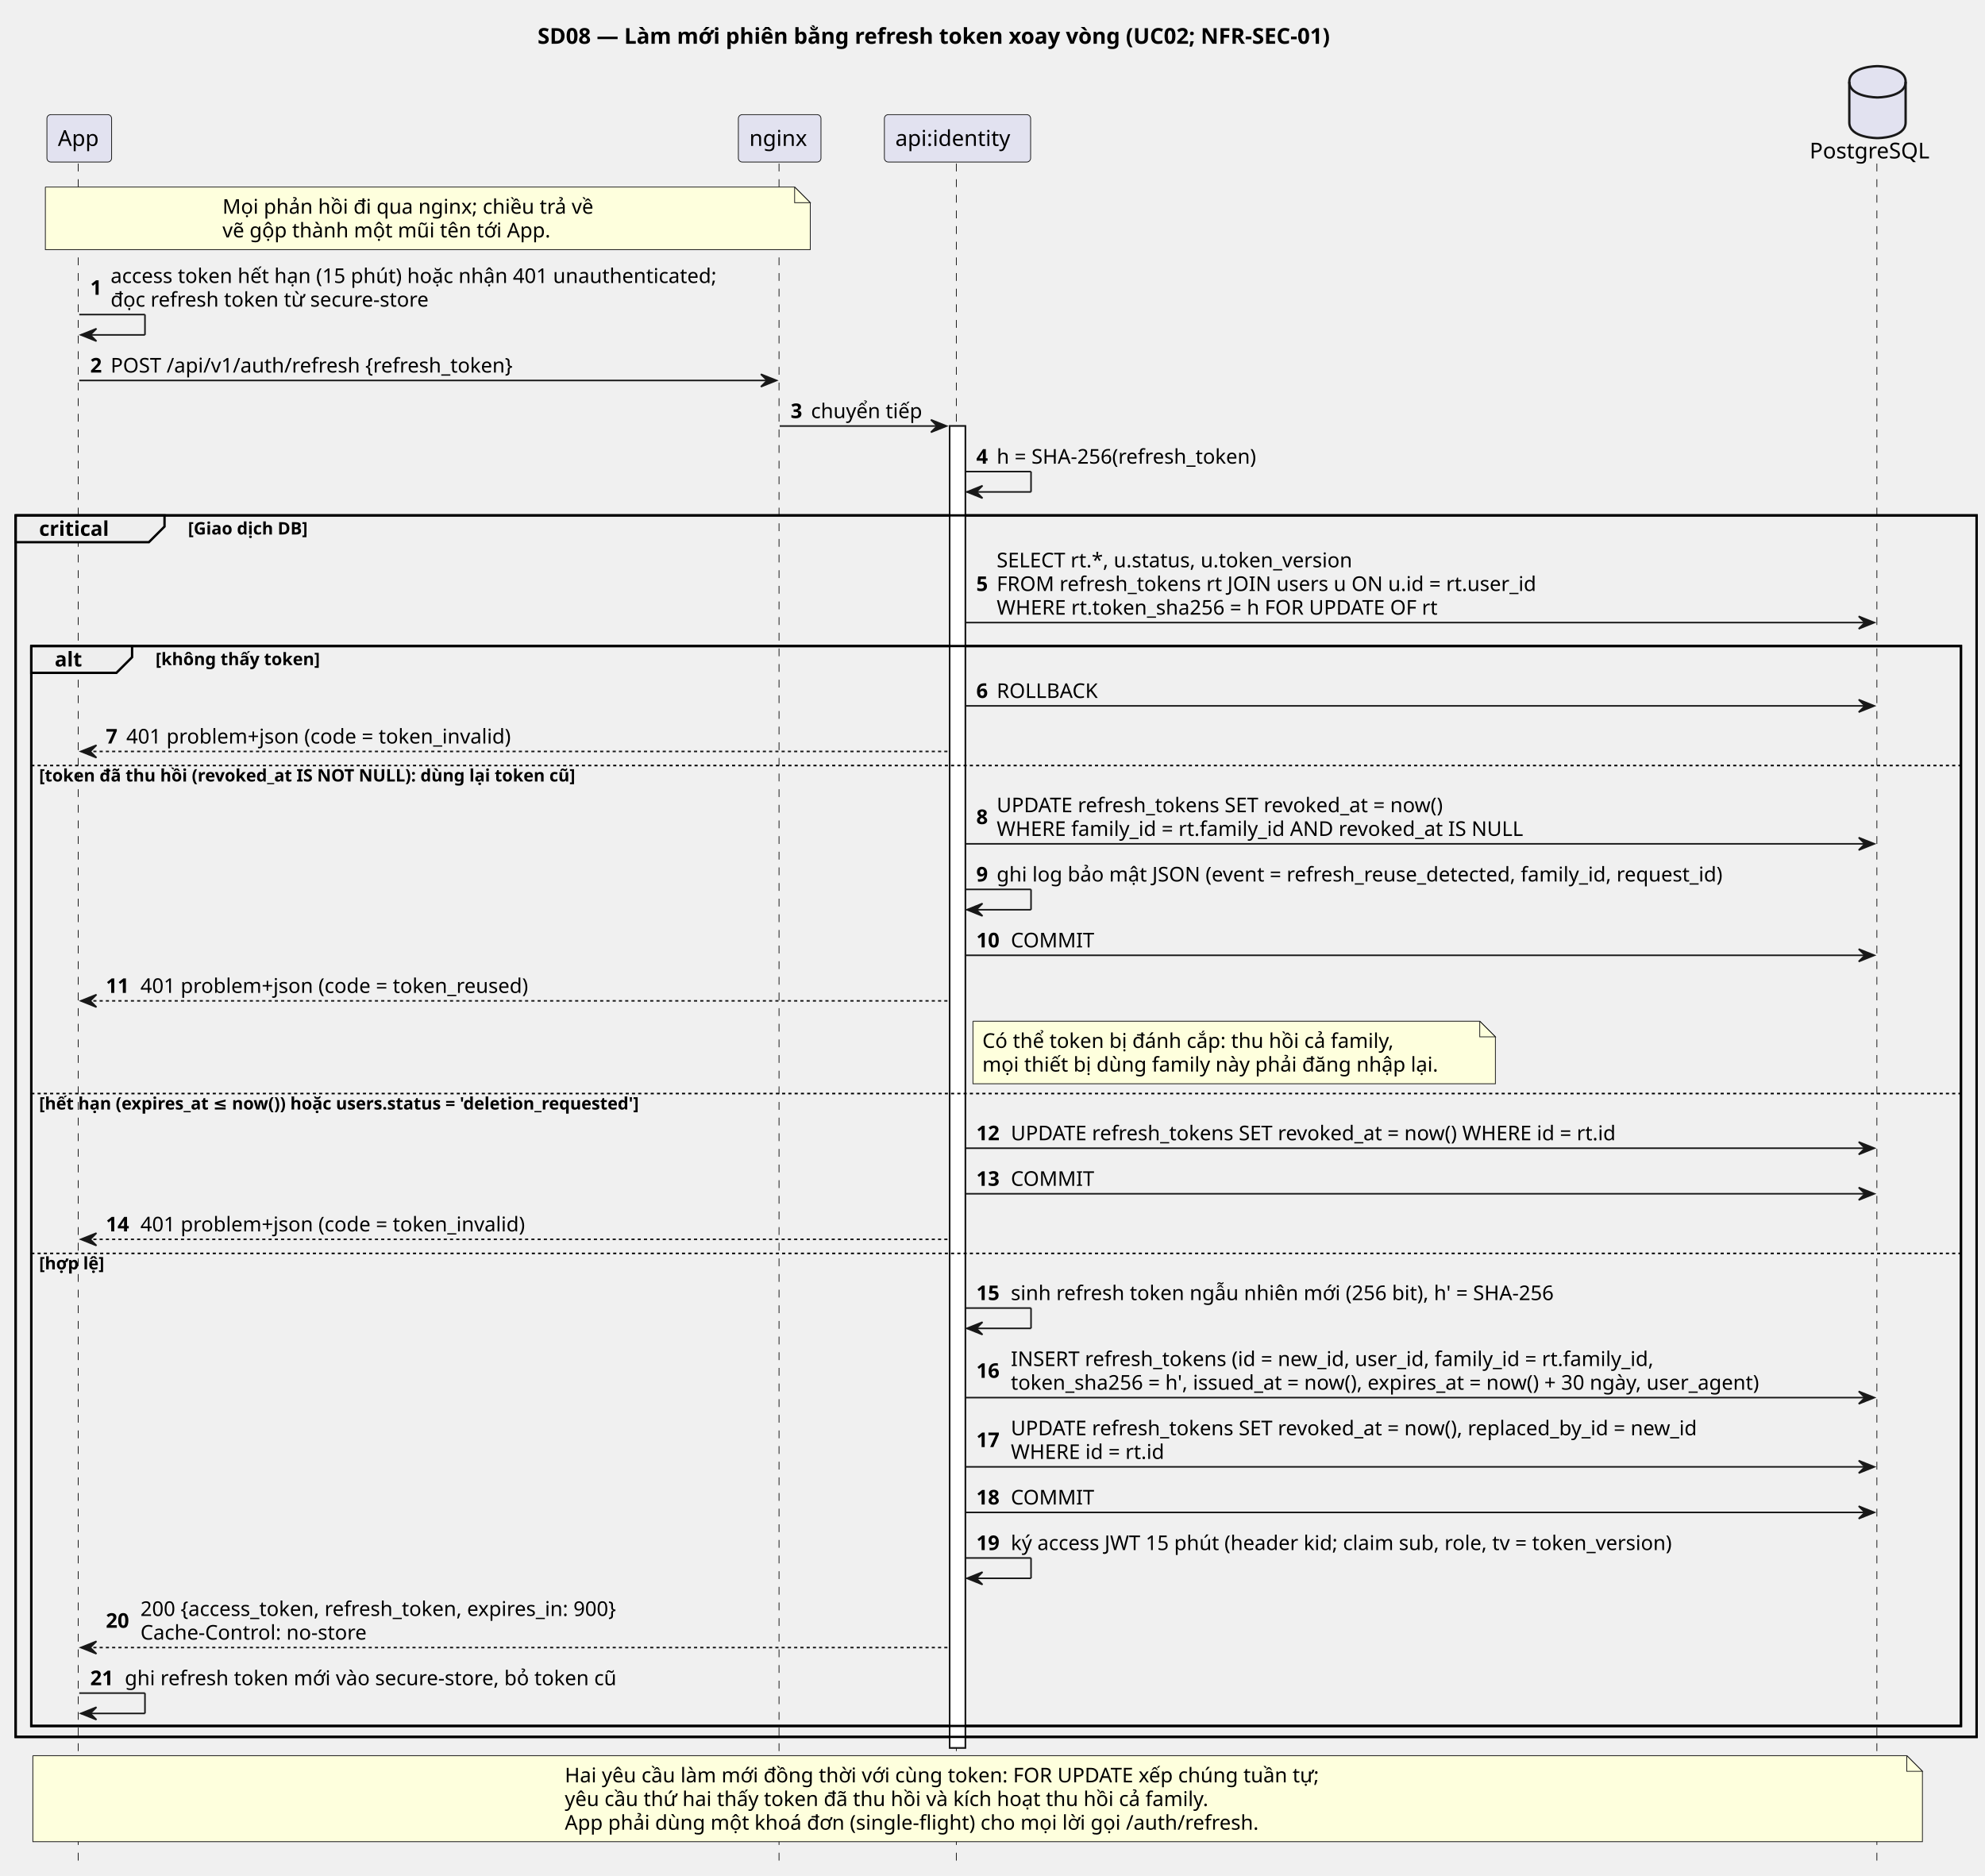
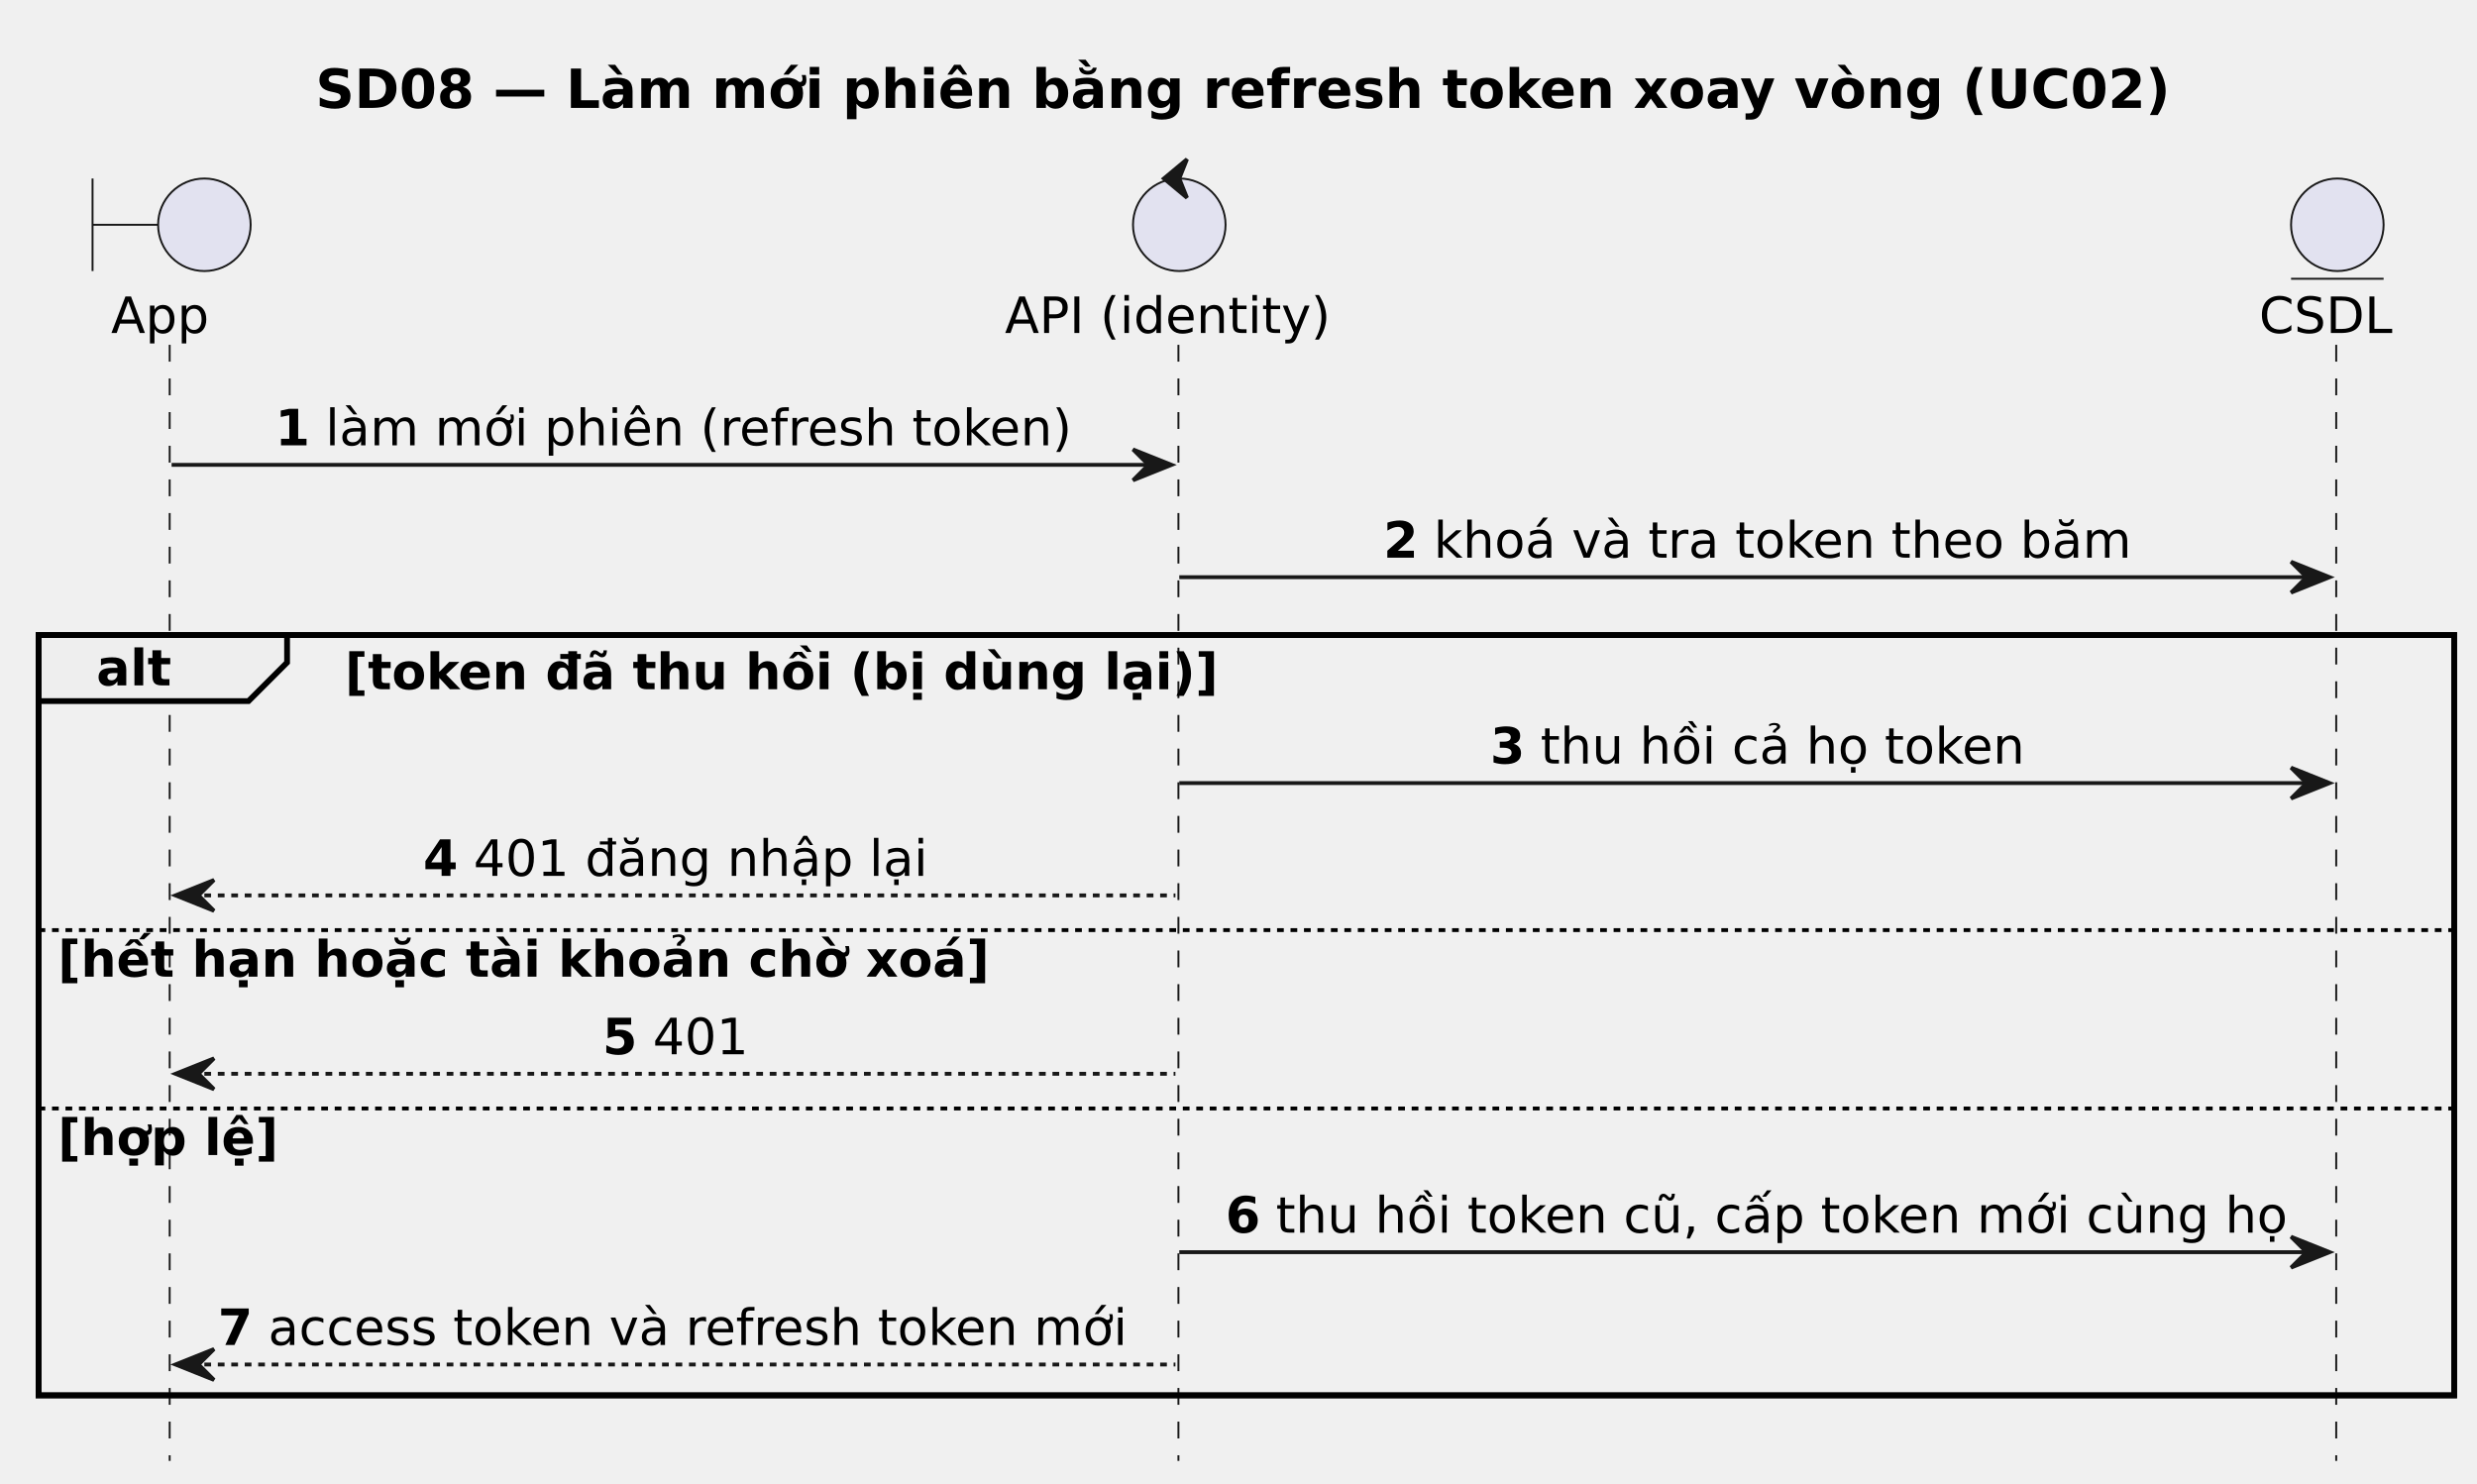
- <svg xmlns="http://www.w3.org/2000/svg" contentStyleType="text/css" height="1199px" preserveAspectRatio="none" style="width:1269px;height:1199px;background:#FFFFFF;" version="1.1" viewBox="0 0 1269 1199" width="1269px" zoomAndPan="magnify">
+ <svg xmlns="http://www.w3.org/2000/svg" contentStyleType="text/css" height="441.146px" preserveAspectRatio="none" style="width:736px;height:441px;background:#FFFFFF;" version="1.1" viewBox="0 0 736 441" width="736.771px" zoomAndPan="magnify">
  <defs />
  <g>
-     <text fill="#000000" font-family="sans-serif" font-size="14" font-weight="bold" lengthAdjust="spacing" textLength="585.3" x="343.664" y="27.995">SD08 — Làm mới phiên bằng refresh token xoay vòng (UC02; NFR-SEC-01)</text>
-     <rect fill="#FFFFFF" height="845.133" style="stroke:#181818;stroke-width:1;" width="10" x="607.13" y="272.391" />
-     <rect fill="none" height="781" style="stroke:#000000;stroke-width:1.5;" width="1253.628" x="10" y="329.523" />
-     <rect fill="none" height="690.469" style="stroke:#000000;stroke-width:1.5;" width="1233.628" x="20" y="413.055" />
-     <line style="stroke:#181818;stroke-width:0.5;stroke-dasharray:5.0,5.0;" x1="50" x2="50" y1="104.594" y2="1192.922" />
-     <line style="stroke:#181818;stroke-width:0.5;stroke-dasharray:5.0,5.0;" x1="498.033" x2="498.033" y1="104.594" y2="1192.922" />
-     <line style="stroke:#181818;stroke-width:0.5;stroke-dasharray:5.0,5.0;" x1="611.386" x2="611.386" y1="104.594" y2="1192.922" />
-     <line style="stroke:#181818;stroke-width:0.5;stroke-dasharray:5.0,5.0;" x1="1199.876" x2="1199.876" y1="104.594" y2="1192.922" />
-     <rect fill="#E2E2F0" height="30.297" rx="2.5" ry="2.5" style="stroke:#181818;stroke-width:0.5;" width="41.351" x="30" y="73.297" />
-     <text fill="#000000" font-family="sans-serif" font-size="14" lengthAdjust="spacing" textLength="27.351" x="37" y="93.292">App</text>
-     <rect fill="#E2E2F0" height="30.297" rx="2.5" ry="2.5" style="stroke:#181818;stroke-width:0.5;" width="52.808" x="472.033" y="73.297" />
-     <text fill="#000000" font-family="sans-serif" font-size="14" lengthAdjust="spacing" textLength="38.808" x="479.033" y="93.292">nginx</text>
-     <rect fill="#E2E2F0" height="30.297" rx="2.5" ry="2.5" style="stroke:#181818;stroke-width:0.5;" width="93.488" x="565.386" y="73.297" />
-     <text fill="#000000" font-family="sans-serif" font-size="14" lengthAdjust="spacing" textLength="79.488" x="572.386" y="93.292">api:identity</text>
-     <text fill="#000000" font-family="sans-serif" font-size="14" lengthAdjust="spacing" textLength="80.753" x="1156.876" y="101.292">PostgreSQL</text>
-     <path d="M1182.252,52.297 C1182.252,42.297 1200.252,42.297 1200.252,42.297 C1200.252,42.297 1218.252,42.297 1218.252,52.297 L1218.252,78.297 C1218.252,88.297 1200.252,88.297 1200.252,88.297 C1200.252,88.297 1182.252,88.297 1182.252,78.297 L1182.252,52.297 " fill="#E2E2F0" style="stroke:#181818;stroke-width:1.5;" />
-     <path d="M1182.252,52.297 C1182.252,62.297 1200.252,62.297 1200.252,62.297 C1200.252,62.297 1218.252,62.297 1218.252,52.297 " fill="none" style="stroke:#181818;stroke-width:1.5;" />
-     <rect fill="#FFFFFF" height="845.133" style="stroke:#181818;stroke-width:1;" width="10" x="607.13" y="272.391" />
-     <path d="M29,119.594 L29,159.594 L518,159.594 L518,129.594 L508,119.594 L29,119.594 " fill="#FEFFDD" style="stroke:#181818;stroke-width:0.5;" />
-     <path d="M508,119.594 L508,129.594 L518,129.594 L508,119.594 " fill="#FEFFDD" style="stroke:#181818;stroke-width:0.5;" />
-     <text fill="#000000" font-family="sans-serif" font-size="13" lengthAdjust="spacing" textLength="254.414" x="142.213" y="136.661">Mọi phản hồi đi qua nginx; chiều trả về</text>
-     <text fill="#000000" font-family="sans-serif" font-size="13" lengthAdjust="spacing" textLength="224.612" x="142.213" y="151.793">vẽ gộp thành một mũi tên tới App.</text>
-     <line style="stroke:#181818;stroke-width:1;" x1="50.675" x2="92.675" y1="201.125" y2="201.125" />
-     <line style="stroke:#181818;stroke-width:1;" x1="92.675" x2="92.675" y1="201.125" y2="214.125" />
-     <line style="stroke:#181818;stroke-width:1;" x1="51.675" x2="92.675" y1="214.125" y2="214.125" />
-     <polygon fill="#181818" points="61.675,210.125,51.675,214.125,61.675,218.125,57.675,214.125" style="stroke:#181818;stroke-width:1;" />
-     <text fill="#000000" font-family="sans-serif" font-size="13" font-weight="bold" lengthAdjust="spacing" textLength="9.045" x="57.675" y="188.493">1</text>
-     <text fill="#000000" font-family="sans-serif" font-size="13" lengthAdjust="spacing" textLength="420.716" x="70.721" y="180.926">access token hết hạn (15 phút) hoặc nhận 401 unauthenticated;</text>
-     <text fill="#000000" font-family="sans-serif" font-size="13" lengthAdjust="spacing" textLength="217.667" x="70.721" y="196.059">đọc refresh token từ secure-store</text>
-     <polygon fill="#181818" points="486.437,239.258,496.437,243.258,486.437,247.258,490.437,243.258" style="stroke:#181818;stroke-width:1;" />
-     <line style="stroke:#181818;stroke-width:1;" x1="50.675" x2="492.437" y1="243.258" y2="243.258" />
-     <text fill="#000000" font-family="sans-serif" font-size="13" font-weight="bold" lengthAdjust="spacing" textLength="9.045" x="57.675" y="238.192">2</text>
-     <text fill="#000000" font-family="sans-serif" font-size="13" lengthAdjust="spacing" textLength="277.793" x="70.721" y="238.192">POST /api/v1/auth/refresh {refresh_token}</text>
-     <polygon fill="#181818" points="595.13,268.391,605.13,272.391,595.13,276.391,599.13,272.391" style="stroke:#181818;stroke-width:1;" />
-     <line style="stroke:#181818;stroke-width:1;" x1="498.437" x2="601.13" y1="272.391" y2="272.391" />
-     <text fill="#000000" font-family="sans-serif" font-size="13" font-weight="bold" lengthAdjust="spacing" textLength="9.045" x="505.437" y="267.325">3</text>
-     <text fill="#000000" font-family="sans-serif" font-size="13" lengthAdjust="spacing" textLength="76.648" x="518.482" y="267.325">chuyển tiếp</text>
-     <line style="stroke:#181818;stroke-width:1;" x1="617.13" x2="659.13" y1="301.523" y2="301.523" />
-     <line style="stroke:#181818;stroke-width:1;" x1="659.13" x2="659.13" y1="301.523" y2="314.523" />
-     <line style="stroke:#181818;stroke-width:1;" x1="618.13" x2="659.13" y1="314.523" y2="314.523" />
-     <polygon fill="#181818" points="628.13,310.523,618.13,314.523,628.13,318.523,624.13,314.523" style="stroke:#181818;stroke-width:1;" />
-     <text fill="#000000" font-family="sans-serif" font-size="13" font-weight="bold" lengthAdjust="spacing" textLength="9.045" x="624.13" y="296.457">4</text>
-     <text fill="#000000" font-family="sans-serif" font-size="13" lengthAdjust="spacing" textLength="183.555" x="637.176" y="296.457">h = SHA-256(refresh_token)</text>
-     <path d="M10,329.523 L105.178,329.523 L105.178,336.656 L95.178,346.656 L10,346.656 L10,329.523 " fill="#EEEEEE" style="stroke:#000000;stroke-width:1.5;" />
-     <rect fill="none" height="781" style="stroke:#000000;stroke-width:1.5;" width="1253.628" x="10" y="329.523" />
-     <text fill="#000000" font-family="sans-serif" font-size="13" font-weight="bold" lengthAdjust="spacing" textLength="50.178" x="25" y="342.59">critical</text>
-     <text fill="#000000" font-family="sans-serif" font-size="11" font-weight="bold" lengthAdjust="spacing" textLength="89.004" x="120.178" y="341.734">[Giao dịch DB]</text>
-     <polygon fill="#181818" points="1188.252,394.055,1198.252,398.055,1188.252,402.055,1192.252,398.055" style="stroke:#181818;stroke-width:1;" />
-     <line style="stroke:#181818;stroke-width:1;" x1="617.13" x2="1194.252" y1="398.055" y2="398.055" />
-     <text fill="#000000" font-family="sans-serif" font-size="13" font-weight="bold" lengthAdjust="spacing" textLength="9.045" x="624.13" y="377.856">5</text>
-     <text fill="#000000" font-family="sans-serif" font-size="13" lengthAdjust="spacing" textLength="246.295" x="637.176" y="362.723">SELECT rt.*, u.status, u.token_version</text>
-     <text fill="#000000" font-family="sans-serif" font-size="13" lengthAdjust="spacing" textLength="369.326" x="637.176" y="377.856">FROM refresh_tokens rt JOIN users u ON u.id = rt.user_id</text>
-     <text fill="#000000" font-family="sans-serif" font-size="13" lengthAdjust="spacing" textLength="309.137" x="637.176" y="392.989">WHERE rt.token_sha256 = h FOR UPDATE OF rt</text>
-     <path d="M20,413.055 L84.443,413.055 L84.443,420.188 L74.443,430.188 L20,430.188 L20,413.055 " fill="#EEEEEE" style="stroke:#000000;stroke-width:1.5;" />
-     <rect fill="none" height="690.469" style="stroke:#000000;stroke-width:1.5;" width="1233.628" x="20" y="413.055" />
-     <text fill="#000000" font-family="sans-serif" font-size="13" font-weight="bold" lengthAdjust="spacing" textLength="19.443" x="35" y="426.122">alt</text>
-     <text fill="#000000" font-family="sans-serif" font-size="11" font-weight="bold" lengthAdjust="spacing" textLength="119.228" x="99.443" y="425.265">[không thấy token]</text>
-     <polygon fill="#181818" points="1188.252,447.32,1198.252,451.32,1188.252,455.32,1192.252,451.32" style="stroke:#181818;stroke-width:1;" />
-     <line style="stroke:#181818;stroke-width:1;" x1="617.13" x2="1194.252" y1="451.32" y2="451.32" />
-     <text fill="#000000" font-family="sans-serif" font-size="13" font-weight="bold" lengthAdjust="spacing" textLength="9.045" x="624.13" y="446.254">6</text>
-     <text fill="#000000" font-family="sans-serif" font-size="13" lengthAdjust="spacing" textLength="69.164" x="637.176" y="446.254">ROLLBACK</text>
-     <polygon fill="#181818" points="61.675,476.453,51.675,480.453,61.675,484.453,57.675,480.453" style="stroke:#181818;stroke-width:1;" />
-     <line style="stroke:#181818;stroke-width:1;stroke-dasharray:2.0,2.0;" x1="55.675" x2="606.13" y1="480.453" y2="480.453" />
-     <text fill="#000000" font-family="sans-serif" font-size="13" font-weight="bold" lengthAdjust="spacing" textLength="9.045" x="67.675" y="475.387">7</text>
-     <text fill="#000000" font-family="sans-serif" font-size="13" lengthAdjust="spacing" textLength="271.578" x="80.721" y="475.387">401 problem+json (code = token_invalid)</text>
-     <line style="stroke:#000000;stroke-width:1;stroke-dasharray:2.0,2.0;" x1="20" x2="1253.628" y1="489.453" y2="489.453" />
-     <text fill="#000000" font-family="sans-serif" font-size="11" font-weight="bold" lengthAdjust="spacing" textLength="392.256" x="25" y="499.664">[token đã thu hồi (revoked_at IS NOT NULL): dùng lại token cũ]</text>
-     <polygon fill="#181818" points="1188.252,535.523,1198.252,539.523,1188.252,543.523,1192.252,539.523" style="stroke:#181818;stroke-width:1;" />
-     <line style="stroke:#181818;stroke-width:1;" x1="617.13" x2="1194.252" y1="539.523" y2="539.523" />
-     <text fill="#000000" font-family="sans-serif" font-size="13" font-weight="bold" lengthAdjust="spacing" textLength="9.045" x="624.13" y="526.891">8</text>
-     <text fill="#000000" font-family="sans-serif" font-size="13" lengthAdjust="spacing" textLength="314.038" x="637.176" y="519.325">UPDATE refresh_tokens SET revoked_at = now()</text>
-     <text fill="#000000" font-family="sans-serif" font-size="13" lengthAdjust="spacing" textLength="366.228" x="637.176" y="534.457">WHERE family_id = rt.family_id AND revoked_at IS NULL</text>
-     <line style="stroke:#181818;stroke-width:1;" x1="617.13" x2="659.13" y1="568.656" y2="568.656" />
-     <line style="stroke:#181818;stroke-width:1;" x1="659.13" x2="659.13" y1="568.656" y2="581.656" />
-     <line style="stroke:#181818;stroke-width:1;" x1="618.13" x2="659.13" y1="581.656" y2="581.656" />
-     <polygon fill="#181818" points="628.13,577.656,618.13,581.656,628.13,585.656,624.13,581.656" style="stroke:#181818;stroke-width:1;" />
-     <text fill="#000000" font-family="sans-serif" font-size="13" font-weight="bold" lengthAdjust="spacing" textLength="9.045" x="624.13" y="563.59">9</text>
-     <text fill="#000000" font-family="sans-serif" font-size="13" lengthAdjust="spacing" textLength="505.4" x="637.176" y="563.59">ghi log bảo mật JSON (event = refresh_reuse_detected, family_id, request_id)</text>
-     <polygon fill="#181818" points="1188.252,606.789,1198.252,610.789,1188.252,614.789,1192.252,610.789" style="stroke:#181818;stroke-width:1;" />
-     <line style="stroke:#181818;stroke-width:1;" x1="617.13" x2="1194.252" y1="610.789" y2="610.789" />
-     <text fill="#000000" font-family="sans-serif" font-size="13" font-weight="bold" lengthAdjust="spacing" textLength="18.091" x="624.13" y="605.723">10</text>
-     <text fill="#000000" font-family="sans-serif" font-size="13" lengthAdjust="spacing" textLength="53.517" x="646.221" y="605.723">COMMIT</text>
-     <polygon fill="#181818" points="61.675,635.922,51.675,639.922,61.675,643.922,57.675,639.922" style="stroke:#181818;stroke-width:1;" />
-     <line style="stroke:#181818;stroke-width:1;stroke-dasharray:2.0,2.0;" x1="55.675" x2="606.13" y1="639.922" y2="639.922" />
-     <text fill="#000000" font-family="sans-serif" font-size="13" font-weight="bold" lengthAdjust="spacing" textLength="18.091" x="67.675" y="634.856">11</text>
-     <text fill="#000000" font-family="sans-serif" font-size="13" lengthAdjust="spacing" textLength="273.197" x="89.766" y="634.856">401 problem+json (code = token_reused)</text>
-     <path d="M622,652.922 L622,692.922 L956,692.922 L956,662.922 L946,652.922 L622,652.922 " fill="#FEFFDD" style="stroke:#181818;stroke-width:0.5;" />
-     <path d="M946,652.922 L946,662.922 L956,662.922 L946,652.922 " fill="#FEFFDD" style="stroke:#181818;stroke-width:0.5;" />
-     <text fill="#000000" font-family="sans-serif" font-size="13" lengthAdjust="spacing" textLength="285.429" x="628" y="669.989">Có thể token bị đánh cắp: thu hồi cả family,</text>
-     <text fill="#000000" font-family="sans-serif" font-size="13" lengthAdjust="spacing" textLength="313.13" x="628" y="685.122">mọi thiết bị dùng family này phải đăng nhập lại.</text>
-     <line style="stroke:#000000;stroke-width:1;stroke-dasharray:2.0,2.0;" x1="20" x2="1253.628" y1="699.188" y2="699.188" />
-     <text fill="#000000" font-family="sans-serif" font-size="11" font-weight="bold" lengthAdjust="spacing" textLength="444.829" x="25" y="709.398">[hết hạn (expires_at ≤ now()) hoặc users.status = 'deletion_requested']</text>
-     <polygon fill="#181818" points="1188.252,730.125,1198.252,734.125,1188.252,738.125,1192.252,734.125" style="stroke:#181818;stroke-width:1;" />
-     <line style="stroke:#181818;stroke-width:1;" x1="617.13" x2="1194.252" y1="734.125" y2="734.125" />
-     <text fill="#000000" font-family="sans-serif" font-size="13" font-weight="bold" lengthAdjust="spacing" textLength="18.091" x="624.13" y="729.059">12</text>
-     <text fill="#000000" font-family="sans-serif" font-size="13" lengthAdjust="spacing" textLength="427.851" x="646.221" y="729.059">UPDATE refresh_tokens SET revoked_at = now() WHERE id = rt.id</text>
-     <polygon fill="#181818" points="1188.252,759.258,1198.252,763.258,1188.252,767.258,1192.252,763.258" style="stroke:#181818;stroke-width:1;" />
-     <line style="stroke:#181818;stroke-width:1;" x1="617.13" x2="1194.252" y1="763.258" y2="763.258" />
-     <text fill="#000000" font-family="sans-serif" font-size="13" font-weight="bold" lengthAdjust="spacing" textLength="18.091" x="624.13" y="758.192">13</text>
-     <text fill="#000000" font-family="sans-serif" font-size="13" lengthAdjust="spacing" textLength="53.517" x="646.221" y="758.192">COMMIT</text>
-     <polygon fill="#181818" points="61.675,788.391,51.675,792.391,61.675,796.391,57.675,792.391" style="stroke:#181818;stroke-width:1;" />
-     <line style="stroke:#181818;stroke-width:1;stroke-dasharray:2.0,2.0;" x1="55.675" x2="606.13" y1="792.391" y2="792.391" />
-     <text fill="#000000" font-family="sans-serif" font-size="13" font-weight="bold" lengthAdjust="spacing" textLength="18.091" x="67.675" y="787.325">14</text>
-     <text fill="#000000" font-family="sans-serif" font-size="13" lengthAdjust="spacing" textLength="271.578" x="89.766" y="787.325">401 problem+json (code = token_invalid)</text>
-     <line style="stroke:#000000;stroke-width:1;stroke-dasharray:2.0,2.0;" x1="20" x2="1253.628" y1="801.391" y2="801.391" />
-     <text fill="#000000" font-family="sans-serif" font-size="11" font-weight="bold" lengthAdjust="spacing" textLength="48.377" x="25" y="811.601">[hợp lệ]</text>
-     <line style="stroke:#181818;stroke-width:1;" x1="617.13" x2="659.13" y1="836.328" y2="836.328" />
-     <line style="stroke:#181818;stroke-width:1;" x1="659.13" x2="659.13" y1="836.328" y2="849.328" />
-     <line style="stroke:#181818;stroke-width:1;" x1="618.13" x2="659.13" y1="849.328" y2="849.328" />
-     <polygon fill="#181818" points="628.13,845.328,618.13,849.328,628.13,853.328,624.13,849.328" style="stroke:#181818;stroke-width:1;" />
-     <text fill="#000000" font-family="sans-serif" font-size="13" font-weight="bold" lengthAdjust="spacing" textLength="18.091" x="624.13" y="831.262">15</text>
-     <text fill="#000000" font-family="sans-serif" font-size="13" lengthAdjust="spacing" textLength="379.71" x="646.221" y="831.262">sinh refresh token ngẫu nhiên mới (256 bit), h' = SHA-256</text>
-     <polygon fill="#181818" points="1188.252,889.594,1198.252,893.594,1188.252,897.594,1192.252,893.594" style="stroke:#181818;stroke-width:1;" />
-     <line style="stroke:#181818;stroke-width:1;" x1="617.13" x2="1194.252" y1="893.594" y2="893.594" />
-     <text fill="#000000" font-family="sans-serif" font-size="13" font-weight="bold" lengthAdjust="spacing" textLength="18.091" x="624.13" y="880.961">16</text>
-     <text fill="#000000" font-family="sans-serif" font-size="13" lengthAdjust="spacing" textLength="451.039" x="646.221" y="873.395">INSERT refresh_tokens (id = new_id, user_id, family_id = rt.family_id,</text>
-     <text fill="#000000" font-family="sans-serif" font-size="13" lengthAdjust="spacing" textLength="537.031" x="646.221" y="888.528">token_sha256 = h', issued_at = now(), expires_at = now() + 30 ngày, user_agent)</text>
-     <polygon fill="#181818" points="1188.252,933.859,1198.252,937.859,1188.252,941.859,1192.252,937.859" style="stroke:#181818;stroke-width:1;" />
-     <line style="stroke:#181818;stroke-width:1;" x1="617.13" x2="1194.252" y1="937.859" y2="937.859" />
-     <text fill="#000000" font-family="sans-serif" font-size="13" font-weight="bold" lengthAdjust="spacing" textLength="18.091" x="624.13" y="925.227">17</text>
-     <text fill="#000000" font-family="sans-serif" font-size="13" lengthAdjust="spacing" textLength="484.072" x="646.221" y="917.661">UPDATE refresh_tokens SET revoked_at = now(), replaced_by_id = new_id</text>
-     <text fill="#000000" font-family="sans-serif" font-size="13" lengthAdjust="spacing" textLength="109.681" x="646.221" y="932.793">WHERE id = rt.id</text>
-     <polygon fill="#181818" points="1188.252,962.992,1198.252,966.992,1188.252,970.992,1192.252,966.992" style="stroke:#181818;stroke-width:1;" />
-     <line style="stroke:#181818;stroke-width:1;" x1="617.13" x2="1194.252" y1="966.992" y2="966.992" />
-     <text fill="#000000" font-family="sans-serif" font-size="13" font-weight="bold" lengthAdjust="spacing" textLength="18.091" x="624.13" y="961.926">18</text>
-     <text fill="#000000" font-family="sans-serif" font-size="13" lengthAdjust="spacing" textLength="53.517" x="646.221" y="961.926">COMMIT</text>
-     <line style="stroke:#181818;stroke-width:1;" x1="617.13" x2="659.13" y1="996.125" y2="996.125" />
-     <line style="stroke:#181818;stroke-width:1;" x1="659.13" x2="659.13" y1="996.125" y2="1009.125" />
-     <line style="stroke:#181818;stroke-width:1;" x1="618.13" x2="659.13" y1="1009.125" y2="1009.125" />
-     <polygon fill="#181818" points="628.13,1005.125,618.13,1009.125,628.13,1013.125,624.13,1009.125" style="stroke:#181818;stroke-width:1;" />
-     <text fill="#000000" font-family="sans-serif" font-size="13" font-weight="bold" lengthAdjust="spacing" textLength="18.091" x="624.13" y="991.059">19</text>
-     <text fill="#000000" font-family="sans-serif" font-size="13" lengthAdjust="spacing" textLength="465.378" x="646.221" y="991.059">ký access JWT 15 phút (header kid; claim sub, role, tv = token_version)</text>
-     <polygon fill="#181818" points="61.675,1049.391,51.675,1053.391,61.675,1057.391,57.675,1053.391" style="stroke:#181818;stroke-width:1;" />
-     <line style="stroke:#181818;stroke-width:1;stroke-dasharray:2.0,2.0;" x1="55.675" x2="606.13" y1="1053.391" y2="1053.391" />
-     <text fill="#000000" font-family="sans-serif" font-size="13" font-weight="bold" lengthAdjust="spacing" textLength="18.091" x="67.675" y="1040.758">20</text>
-     <text fill="#000000" font-family="sans-serif" font-size="13" lengthAdjust="spacing" textLength="338.076" x="89.766" y="1033.192">200 {access_token, refresh_token, expires_in: 900}</text>
-     <text fill="#000000" font-family="sans-serif" font-size="13" lengthAdjust="spacing" textLength="154.959" x="89.766" y="1048.325">Cache-Control: no-store</text>
-     <line style="stroke:#181818;stroke-width:1;" x1="50.675" x2="92.675" y1="1082.523" y2="1082.523" />
-     <line style="stroke:#181818;stroke-width:1;" x1="92.675" x2="92.675" y1="1082.523" y2="1095.523" />
-     <line style="stroke:#181818;stroke-width:1;" x1="51.675" x2="92.675" y1="1095.523" y2="1095.523" />
-     <polygon fill="#181818" points="61.675,1091.523,51.675,1095.523,61.675,1099.523,57.675,1095.523" style="stroke:#181818;stroke-width:1;" />
-     <text fill="#000000" font-family="sans-serif" font-size="13" font-weight="bold" lengthAdjust="spacing" textLength="18.091" x="57.675" y="1077.457">21</text>
-     <text fill="#000000" font-family="sans-serif" font-size="13" lengthAdjust="spacing" textLength="337.994" x="79.766" y="1077.457">ghi refresh token mới vào secure-store, bỏ token cũ</text>
-     <path d="M21,1122.523 L21,1177.523 L1229,1177.523 L1229,1132.523 L1219,1122.523 L21,1122.523 " fill="#FEFFDD" style="stroke:#181818;stroke-width:0.5;" />
-     <path d="M1219,1122.523 L1219,1132.523 L1229,1132.523 L1219,1122.523 " fill="#FEFFDD" style="stroke:#181818;stroke-width:0.5;" />
-     <text fill="#000000" font-family="sans-serif" font-size="13" lengthAdjust="spacing" textLength="519.499" x="361.065" y="1139.59">Hai yêu cầu làm mới đồng thời với cùng token: FOR UPDATE xếp chúng tuần tự;</text>
-     <text fill="#000000" font-family="sans-serif" font-size="13" lengthAdjust="spacing" textLength="446.266" x="361.065" y="1154.723">yêu cầu thứ hai thấy token đã thu hồi và kích hoạt thu hồi cả family.</text>
-     <text fill="#000000" font-family="sans-serif" font-size="13" lengthAdjust="spacing" textLength="471.732" x="361.065" y="1169.856">App phải dùng một khoá đơn (single-flight) cho mọi lời gọi /auth/refresh.</text>
+     <text fill="#000000" font-family="DejaVu Sans" font-size="16.042" font-weight="bold" lengthAdjust="spacing" textLength="551.996" x="93.763" y="32.078">SD08 — Làm mới phiên bằng refresh token xoay vòng (UC02)</text>
+     <rect fill="none" height="225.953" style="stroke:#000000;stroke-width:1.719;" width="717.751" x="11.458" y="188.713" />
+     <line style="stroke:#181818;stroke-width:0.573;stroke-dasharray:5.0,5.0;" x1="50.417" x2="50.417" y1="102.472" y2="434.146" />
+     <line style="stroke:#181818;stroke-width:0.573;stroke-dasharray:5.0,5.0;" x1="350.151" x2="350.151" y1="102.472" y2="434.146" />
+     <line style="stroke:#181818;stroke-width:0.573;stroke-dasharray:5.0,5.0;" x1="694.167" x2="694.167" y1="102.472" y2="434.146" />
+     <text fill="#000000" font-family="DejaVu Sans" font-size="14.896" lengthAdjust="spacing" textLength="29.101" x="33.002" y="98.959">App</text>
+     <path d="M27.5,53.048 L27.5,80.549 M27.5,66.799 L46.979,66.799 " fill="none" style="stroke:#181818;stroke-width:0.573;" />
+     <ellipse cx="60.729" cy="66.799" fill="#E2E2F0" rx="13.75" ry="13.75" style="stroke:#181818;stroke-width:0.573;" />
+     <text fill="#000000" font-family="DejaVu Sans" font-size="14.896" lengthAdjust="spacing" textLength="96.757" x="298.589" y="98.959">API (identity)</text>
+     <ellipse cx="350.405" cy="66.799" fill="#E2E2F0" rx="13.75" ry="13.75" style="stroke:#181818;stroke-width:0.573;" />
+     <polygon fill="#181818" points="345.822,53.048,352.697,47.319,350.405,53.048,352.697,58.778,345.822,53.048" style="stroke:#181818;stroke-width:1.146;" />
+     <text fill="#000000" font-family="DejaVu Sans" font-size="14.896" lengthAdjust="spacing" textLength="39.625" x="671.251" y="98.959">CSDL</text>
+     <ellipse cx="694.501" cy="66.799" fill="#E2E2F0" rx="13.75" ry="13.75" style="stroke:#181818;stroke-width:0.573;" />
+     <line style="stroke:#181818;stroke-width:0.573;" x1="680.751" x2="708.251" y1="82.84" y2="82.84" />
+     <polygon fill="#181818" points="336.655,133.561,348.113,138.144,336.655,142.728,341.238,138.144" style="stroke:#181818;stroke-width:1.146;" />
+     <line style="stroke:#181818;stroke-width:1.146;" x1="50.99" x2="343.53" y1="138.144" y2="138.144" />
+     <text fill="#000000" font-family="DejaVu Sans" font-size="14.896" font-weight="bold" lengthAdjust="spacing" textLength="10.364" x="81.748" y="132.34">1</text>
+     <text fill="#000000" font-family="DejaVu Sans" font-size="14.896" lengthAdjust="spacing" textLength="222.95" x="96.696" y="132.34">làm mới phiên (refresh token)</text>
+     <polygon fill="#181818" points="680.751,166.942,692.209,171.526,680.751,176.109,685.334,171.526" style="stroke:#181818;stroke-width:1.146;" />
+     <line style="stroke:#181818;stroke-width:1.146;" x1="350.405" x2="687.626" y1="171.526" y2="171.526" />
+     <text fill="#000000" font-family="DejaVu Sans" font-size="14.896" font-weight="bold" lengthAdjust="spacing" textLength="10.364" x="411.05" y="165.721">2</text>
+     <text fill="#000000" font-family="DejaVu Sans" font-size="14.896" lengthAdjust="spacing" textLength="207.858" x="425.998" y="165.721">khoá và tra token theo băm</text>
+     <path d="M11.458,188.713 L85.299,188.713 L85.299,196.886 L73.841,208.345 L11.458,208.345 L11.458,188.713 " fill="#EEEEEE" style="stroke:#000000;stroke-width:1.719;" />
+     <rect fill="none" height="225.953" style="stroke:#000000;stroke-width:1.719;" width="717.751" x="11.458" y="188.713" />
+     <text fill="#000000" font-family="DejaVu Sans" font-size="14.896" font-weight="bold" lengthAdjust="spacing" textLength="22.278" x="28.646" y="203.686">alt</text>
+     <text fill="#000000" font-family="DejaVu Sans" font-size="14.896" font-weight="bold" lengthAdjust="spacing" textLength="259.87" x="102.487" y="204.832">[token đã thu hồi (bị dùng lại)]</text>
+     <polygon fill="#181818" points="680.751,228.128,692.209,232.712,680.751,237.295,685.334,232.712" style="stroke:#181818;stroke-width:1.146;" />
+     <line style="stroke:#181818;stroke-width:1.146;" x1="350.405" x2="687.626" y1="232.712" y2="232.712" />
+     <text fill="#000000" font-family="DejaVu Sans" font-size="14.896" font-weight="bold" lengthAdjust="spacing" textLength="10.364" x="442.773" y="226.907">3</text>
+     <text fill="#000000" font-family="DejaVu Sans" font-size="14.896" lengthAdjust="spacing" textLength="144.412" x="457.721" y="226.907">thu hồi cả họ token</text>
+     <polygon fill="#181818" points="63.594,261.51,52.135,266.093,63.594,270.676,59.01,266.093" style="stroke:#181818;stroke-width:1.146;" />
+     <line style="stroke:#181818;stroke-width:1.146;stroke-dasharray:2.0,2.0;" x1="56.719" x2="349.259" y1="266.093" y2="266.093" />
+     <text fill="#000000" font-family="DejaVu Sans" font-size="14.896" font-weight="bold" lengthAdjust="spacing" textLength="10.364" x="125.73" y="260.288">4</text>
+     <text fill="#000000" font-family="DejaVu Sans" font-size="14.896" lengthAdjust="spacing" textLength="134.986" x="140.678" y="260.288">401 đăng nhập lại</text>
+     <line style="stroke:#000000;stroke-width:1.146;stroke-dasharray:2.0,2.0;" x1="11.458" x2="729.209" y1="276.405" y2="276.405" />
+     <text fill="#000000" font-family="DejaVu Sans" font-size="14.896" font-weight="bold" lengthAdjust="spacing" textLength="276.78" x="17.188" y="290.232">[hết hạn hoặc tài khoản chờ xoá]</text>
+     <polygon fill="#181818" points="63.594,314.522,52.135,319.106,63.594,323.689,59.01,319.106" style="stroke:#181818;stroke-width:1.146;" />
+     <line style="stroke:#181818;stroke-width:1.146;stroke-dasharray:2.0,2.0;" x1="56.719" x2="349.259" y1="319.106" y2="319.106" />
+     <text fill="#000000" font-family="DejaVu Sans" font-size="14.896" font-weight="bold" lengthAdjust="spacing" textLength="10.364" x="179.008" y="313.301">5</text>
+     <text fill="#000000" font-family="DejaVu Sans" font-size="14.896" lengthAdjust="spacing" textLength="28.431" x="193.956" y="313.301">401</text>
+     <line style="stroke:#000000;stroke-width:1.146;stroke-dasharray:2.0,2.0;" x1="11.458" x2="729.209" y1="329.418" y2="329.418" />
+     <text fill="#000000" font-family="DejaVu Sans" font-size="14.896" font-weight="bold" lengthAdjust="spacing" textLength="65.511" x="17.188" y="343.245">[hợp lệ]</text>
+     <polygon fill="#181818" points="680.751,367.535,692.209,372.118,680.751,376.702,685.334,372.118" style="stroke:#181818;stroke-width:1.146;" />
+     <line style="stroke:#181818;stroke-width:1.146;" x1="350.405" x2="687.626" y1="372.118" y2="372.118" />
+     <text fill="#000000" font-family="DejaVu Sans" font-size="14.896" font-weight="bold" lengthAdjust="spacing" textLength="10.364" x="364.155" y="366.314">6</text>
+     <text fill="#000000" font-family="DejaVu Sans" font-size="14.896" lengthAdjust="spacing" textLength="301.648" x="379.103" y="366.314">thu hồi token cũ, cấp token mới cùng họ</text>
+     <polygon fill="#181818" points="63.594,400.916,52.135,405.5,63.594,410.083,59.01,405.5" style="stroke:#181818;stroke-width:1.146;" />
+     <line style="stroke:#181818;stroke-width:1.146;stroke-dasharray:2.0,2.0;" x1="56.719" x2="349.259" y1="405.5" y2="405.5" />
+     <text fill="#000000" font-family="DejaVu Sans" font-size="14.896" font-weight="bold" lengthAdjust="spacing" textLength="10.364" x="64.74" y="399.695">7</text>
+     <text fill="#000000" font-family="DejaVu Sans" font-size="14.896" lengthAdjust="spacing" textLength="256.968" x="79.687" y="399.695">access token và refresh token mới</text>
  </g>
</svg>
